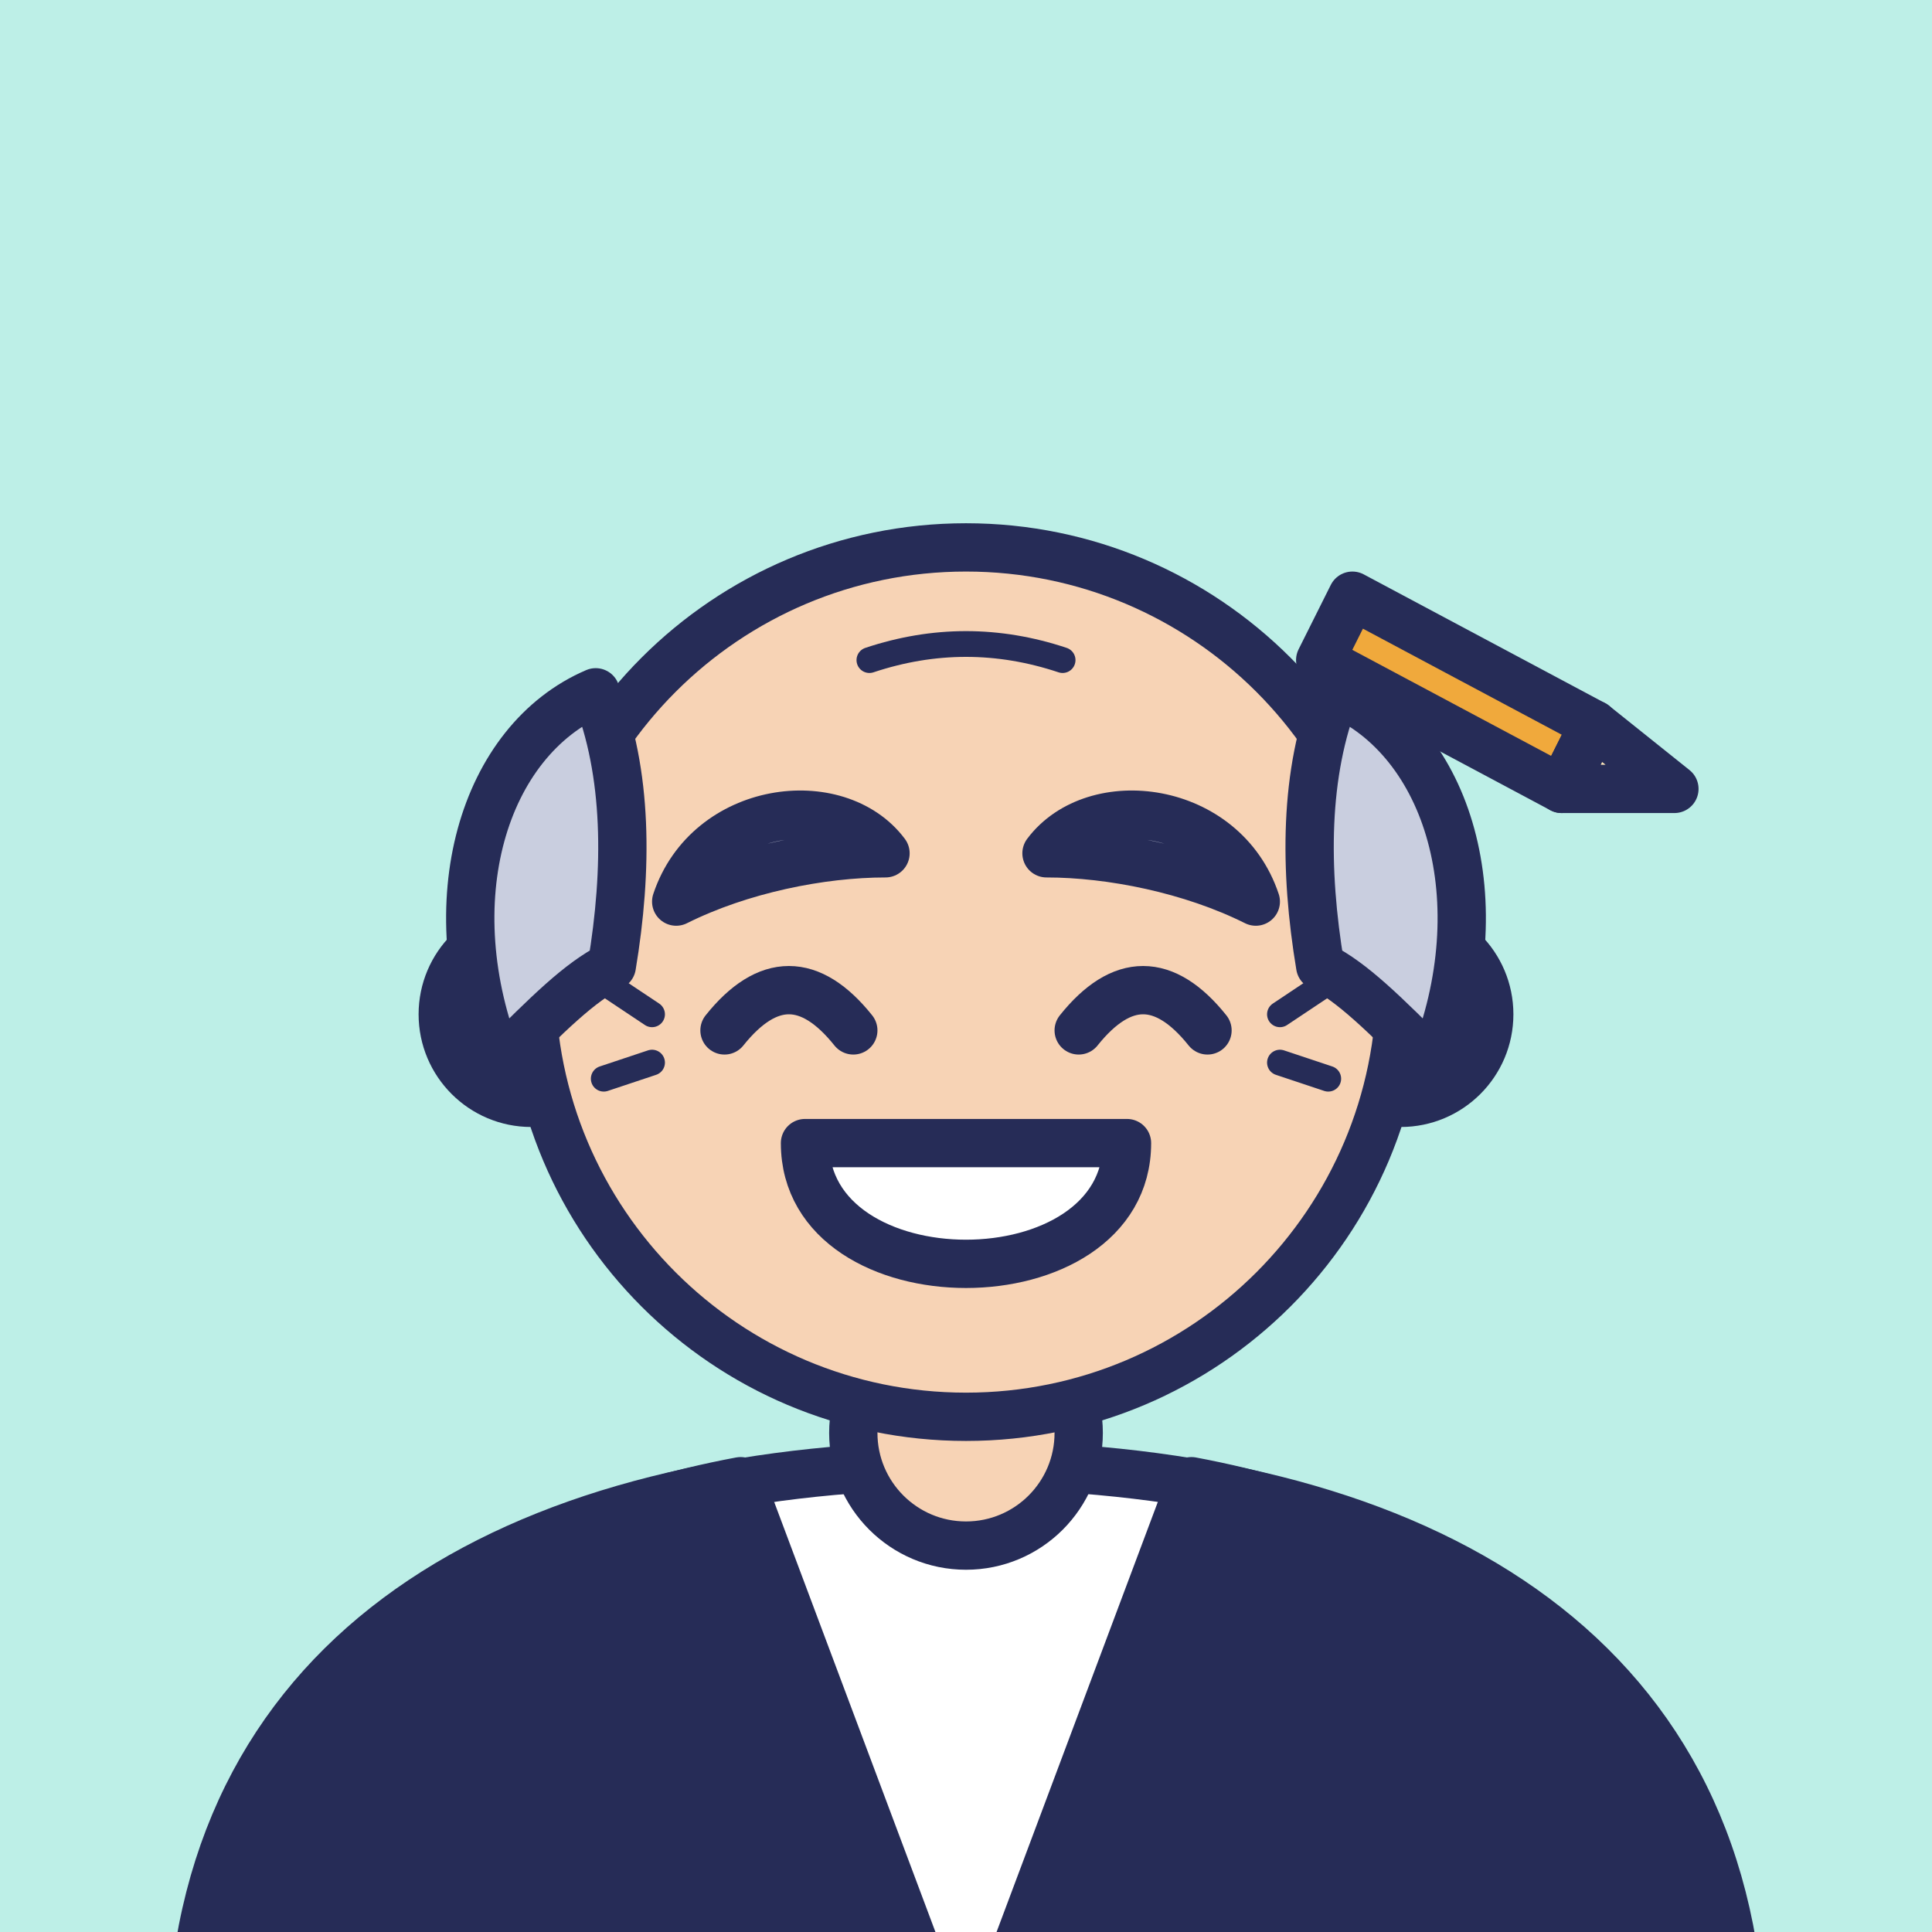
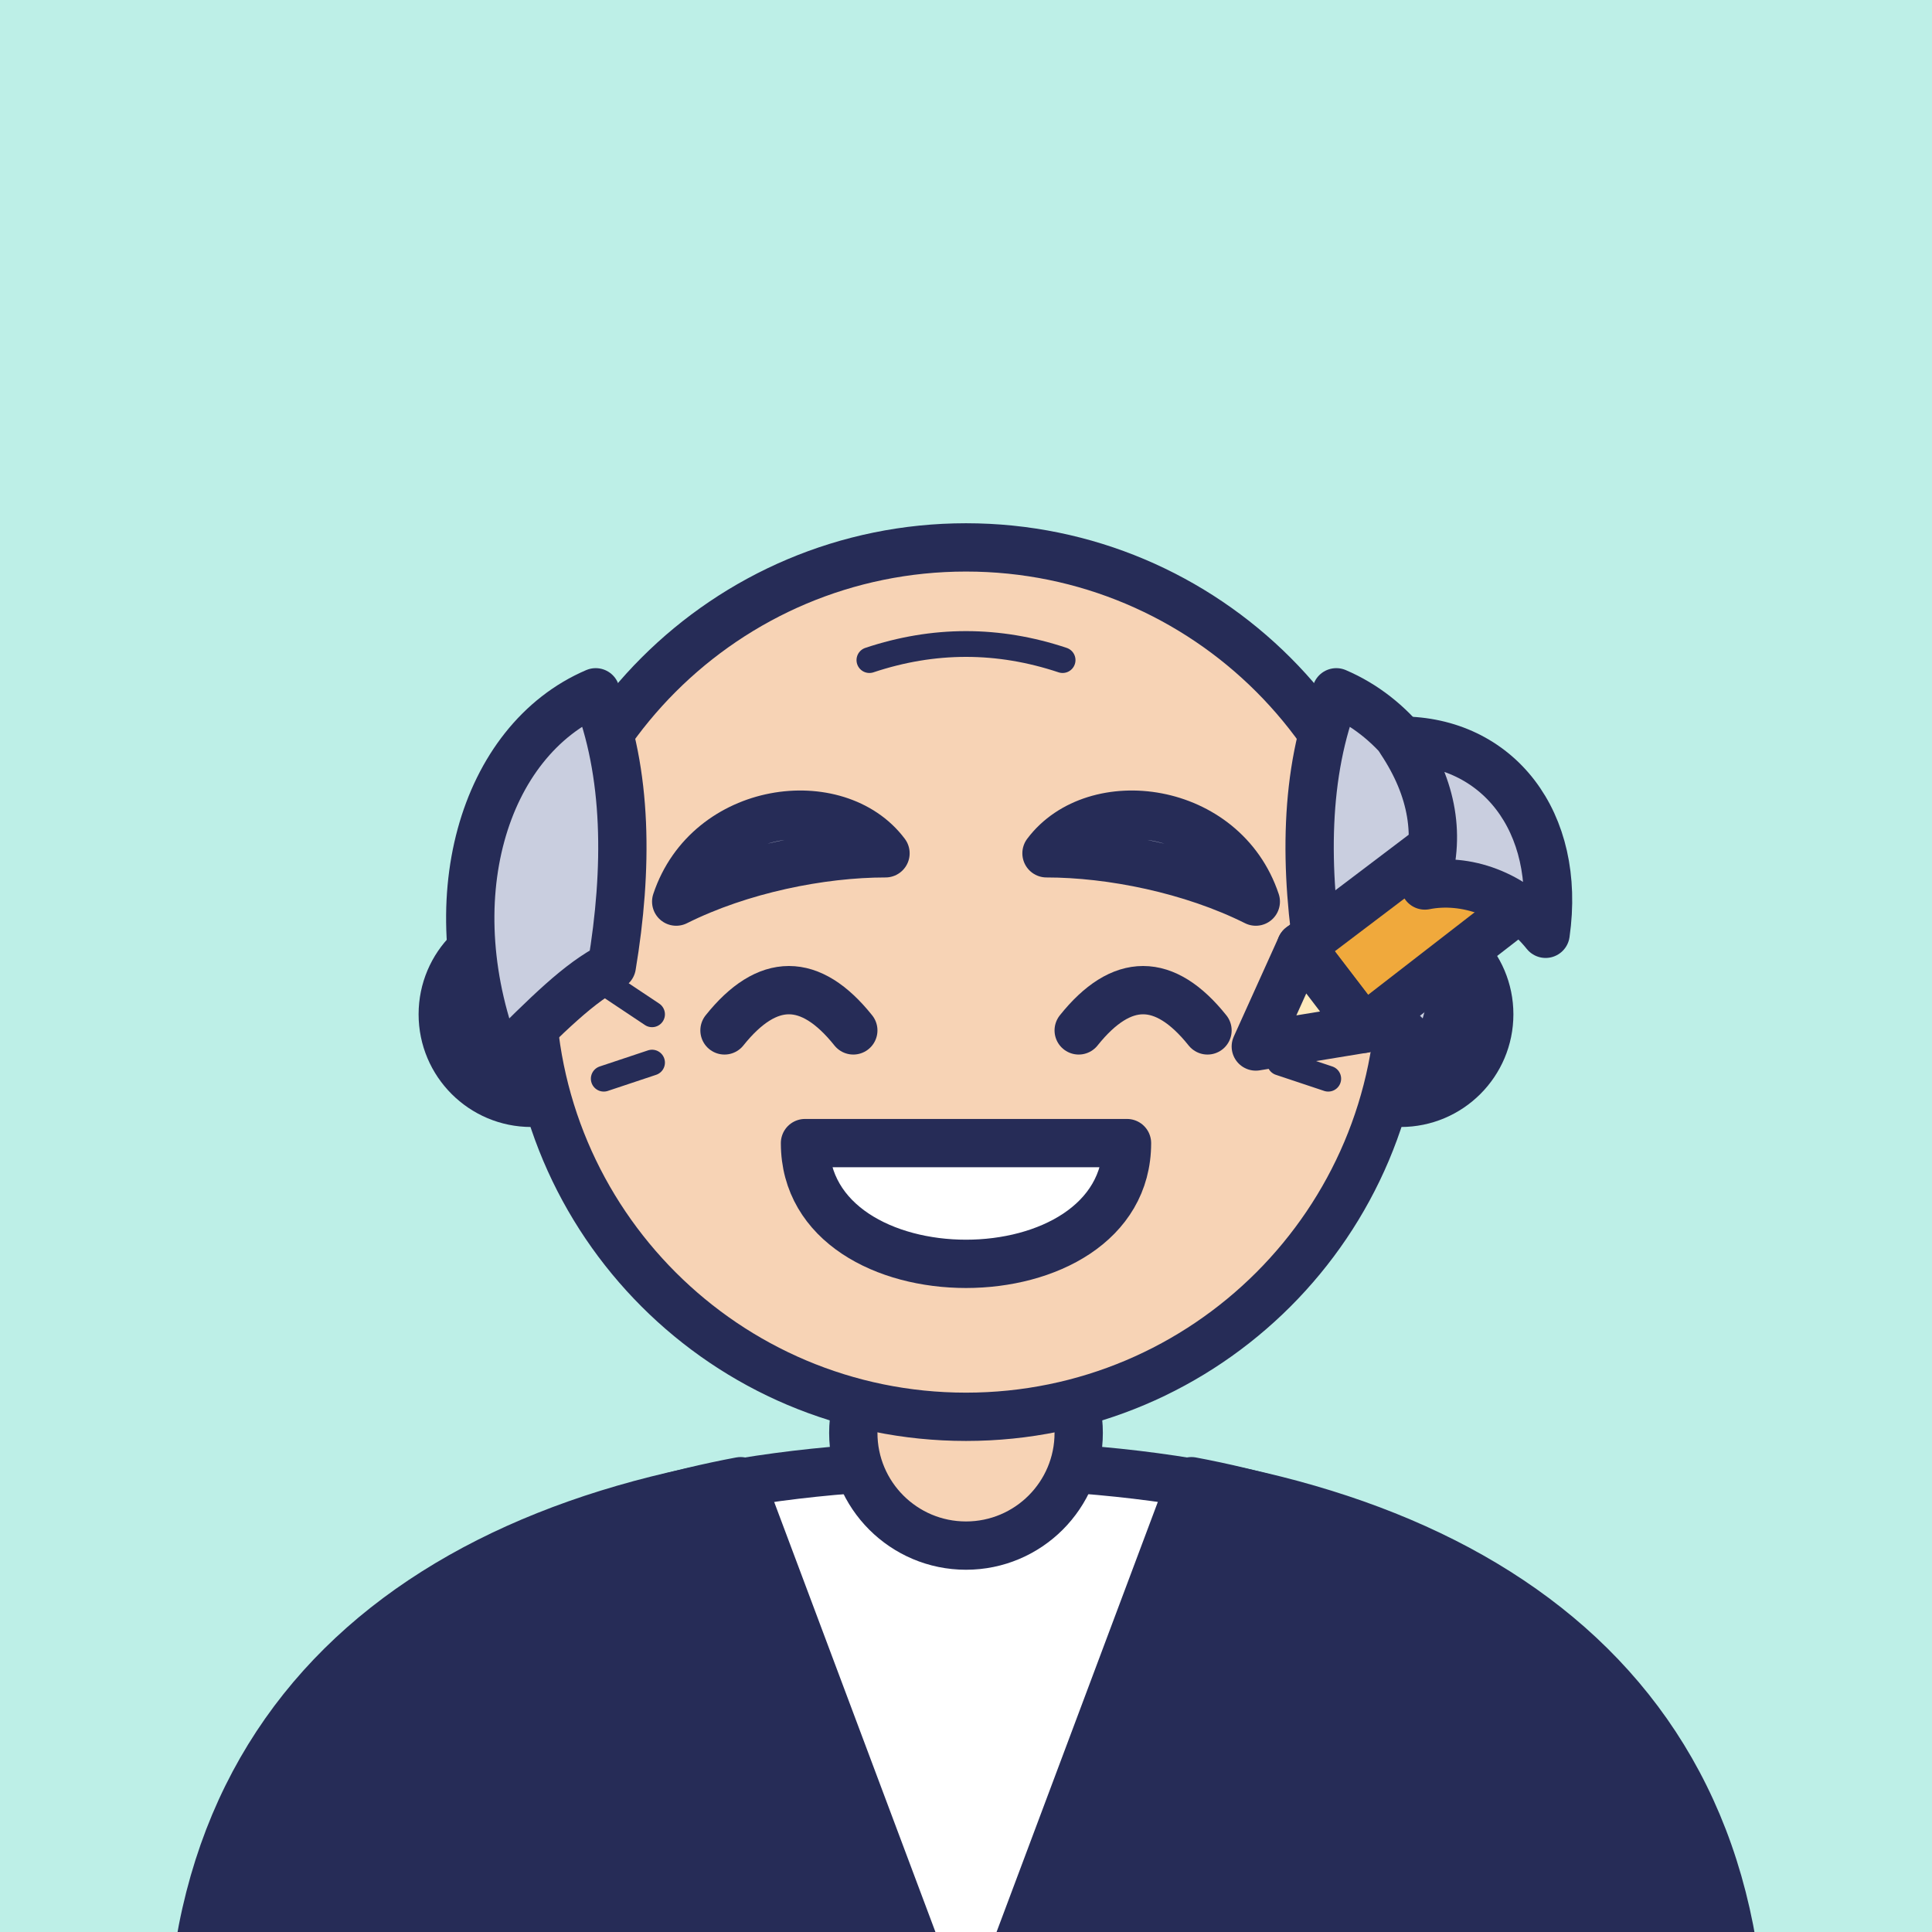
<svg xmlns="http://www.w3.org/2000/svg" width="120" height="120" viewBox="0 0 120 120">
  <rect x="0" y="0" width="120" height="120" fill="#BDEFE7" />
  <path d="M12 124 C14 101 34 91 60 91 C86 91 106 101 108 124 Z" fill="#FFFFFF" stroke="#262C57" stroke-width="3" stroke-linejoin="round" />
  <path d="M14 124 C16 104 30 95 46 92 L58 124 Z" fill="#262C57" stroke="#262C57" stroke-width="3" stroke-linejoin="round" />
  <path d="M106 124 C104 104 90 95 74 92 L62 124 Z" fill="#262C57" stroke="#262C57" stroke-width="3" stroke-linejoin="round" />
  <circle cx="60" cy="89" r="7" fill="#F7D3B5" stroke="#262C57" stroke-width="3" stroke-linejoin="round" />
  <circle cx="33" cy="63" r="5.5" fill="#F7D3B5" stroke="#262C57" stroke-width="3" stroke-linejoin="round" />
  <circle cx="87" cy="63" r="5.5" fill="#F7D3B5" stroke="#262C57" stroke-width="3" stroke-linejoin="round" />
  <circle cx="60" cy="61" r="27" fill="#F7D3B5" stroke="#262C57" stroke-width="3" stroke-linejoin="round" />
  <path d="M31 66 C27 56 30 46 37 43 C39 48 39 54 38 60 C36 61 34 63 31 66 Z" fill="#C9CEDF" stroke="#262C57" stroke-width="3" stroke-linejoin="round" />
+   <path d="M79.5 63 L82.5 61" fill="none" stroke="#262C57" stroke-width="1.6" stroke-linecap="round" stroke-linejoin="round" />
+   <path d="M79.5 66 L82.5 67" fill="none" stroke="#262C57" stroke-width="1.6" stroke-linecap="round" stroke-linejoin="round" />
  <path d="M89 66 C93 56 90 46 83 43 C81 48 81 54 82 60 C84 61 86 63 89 66 Z" fill="#C9CEDF" stroke="#262C57" stroke-width="3" stroke-linejoin="round" />
-   <path d="M84 37 L99 45 L97 49 L82 41 Z" fill="#F0A93C" stroke="#262C57" stroke-width="3" stroke-linejoin="round" />
-   <path d="M99 45 L104 49 L97 49 Z" fill="#FFE9BC" stroke="#262C57" stroke-width="3" stroke-linejoin="round" />
-   <path d="M102 47.4 L104 49 L101.3 49 Z" fill="#262C57" />
+   <path d="M84.7 63.9 L94.9 56.0 L91.1 51.0 L80.8 58.8 Z" fill="#F0A93C" stroke="#262C57" stroke-width="3" stroke-linejoin="round" />
+   <path d="M84.7 63.9 L78.0 65.0 L80.8 58.8 Z" fill="#FFE9BC" stroke="#262C57" stroke-width="3" stroke-linejoin="round" />
+   <path d="M80.7 64.6 L78.0 65.0 L79.1 62.5 Z" fill="#262C57" />
+   <path d="M87 46 C93 46 97 51 96 58 C94 55.5 91 54.5 88.5 55 C89.5 52 89 49 87 46 Z" fill="#C9CEDF" stroke="#262C57" stroke-width="3" stroke-linejoin="round" />
  <path d="M54 41 Q60 39 66 41" fill="none" stroke="#262C57" stroke-width="1.6" stroke-linecap="round" stroke-linejoin="round" />
  <path d="M42 56 C44 50 52 49 55 53 C51 53 46 54 42 56 Z" fill="#C9CEDF" stroke="#262C57" stroke-width="3" stroke-linejoin="round" />
  <path d="M78 56 C76 50 68 49 65 53 C69 53 74 54 78 56 Z" fill="#C9CEDF" stroke="#262C57" stroke-width="3" stroke-linejoin="round" />
  <path d="M45 64 Q49 59 53 64" fill="none" stroke="#262C57" stroke-width="3" stroke-linecap="round" stroke-linejoin="round" />
  <path d="M67 64 Q71 59 75 64" fill="none" stroke="#262C57" stroke-width="3" stroke-linecap="round" stroke-linejoin="round" />
  <path d="M40.5 63 L37.5 61" fill="none" stroke="#262C57" stroke-width="1.6" stroke-linecap="round" stroke-linejoin="round" />
  <path d="M40.5 66 L37.5 67" fill="none" stroke="#262C57" stroke-width="1.6" stroke-linecap="round" stroke-linejoin="round" />
-   <path d="M79.5 63 L82.5 61" fill="none" stroke="#262C57" stroke-width="1.6" stroke-linecap="round" stroke-linejoin="round" />
-   <path d="M79.5 66 L82.5 67" fill="none" stroke="#262C57" stroke-width="1.6" stroke-linecap="round" stroke-linejoin="round" />
  <path d="M50 71 L70 71 C70 81 50 81 50 71 Z" fill="#FFFFFF" stroke="#262C57" stroke-width="3" stroke-linejoin="round" />
</svg>
